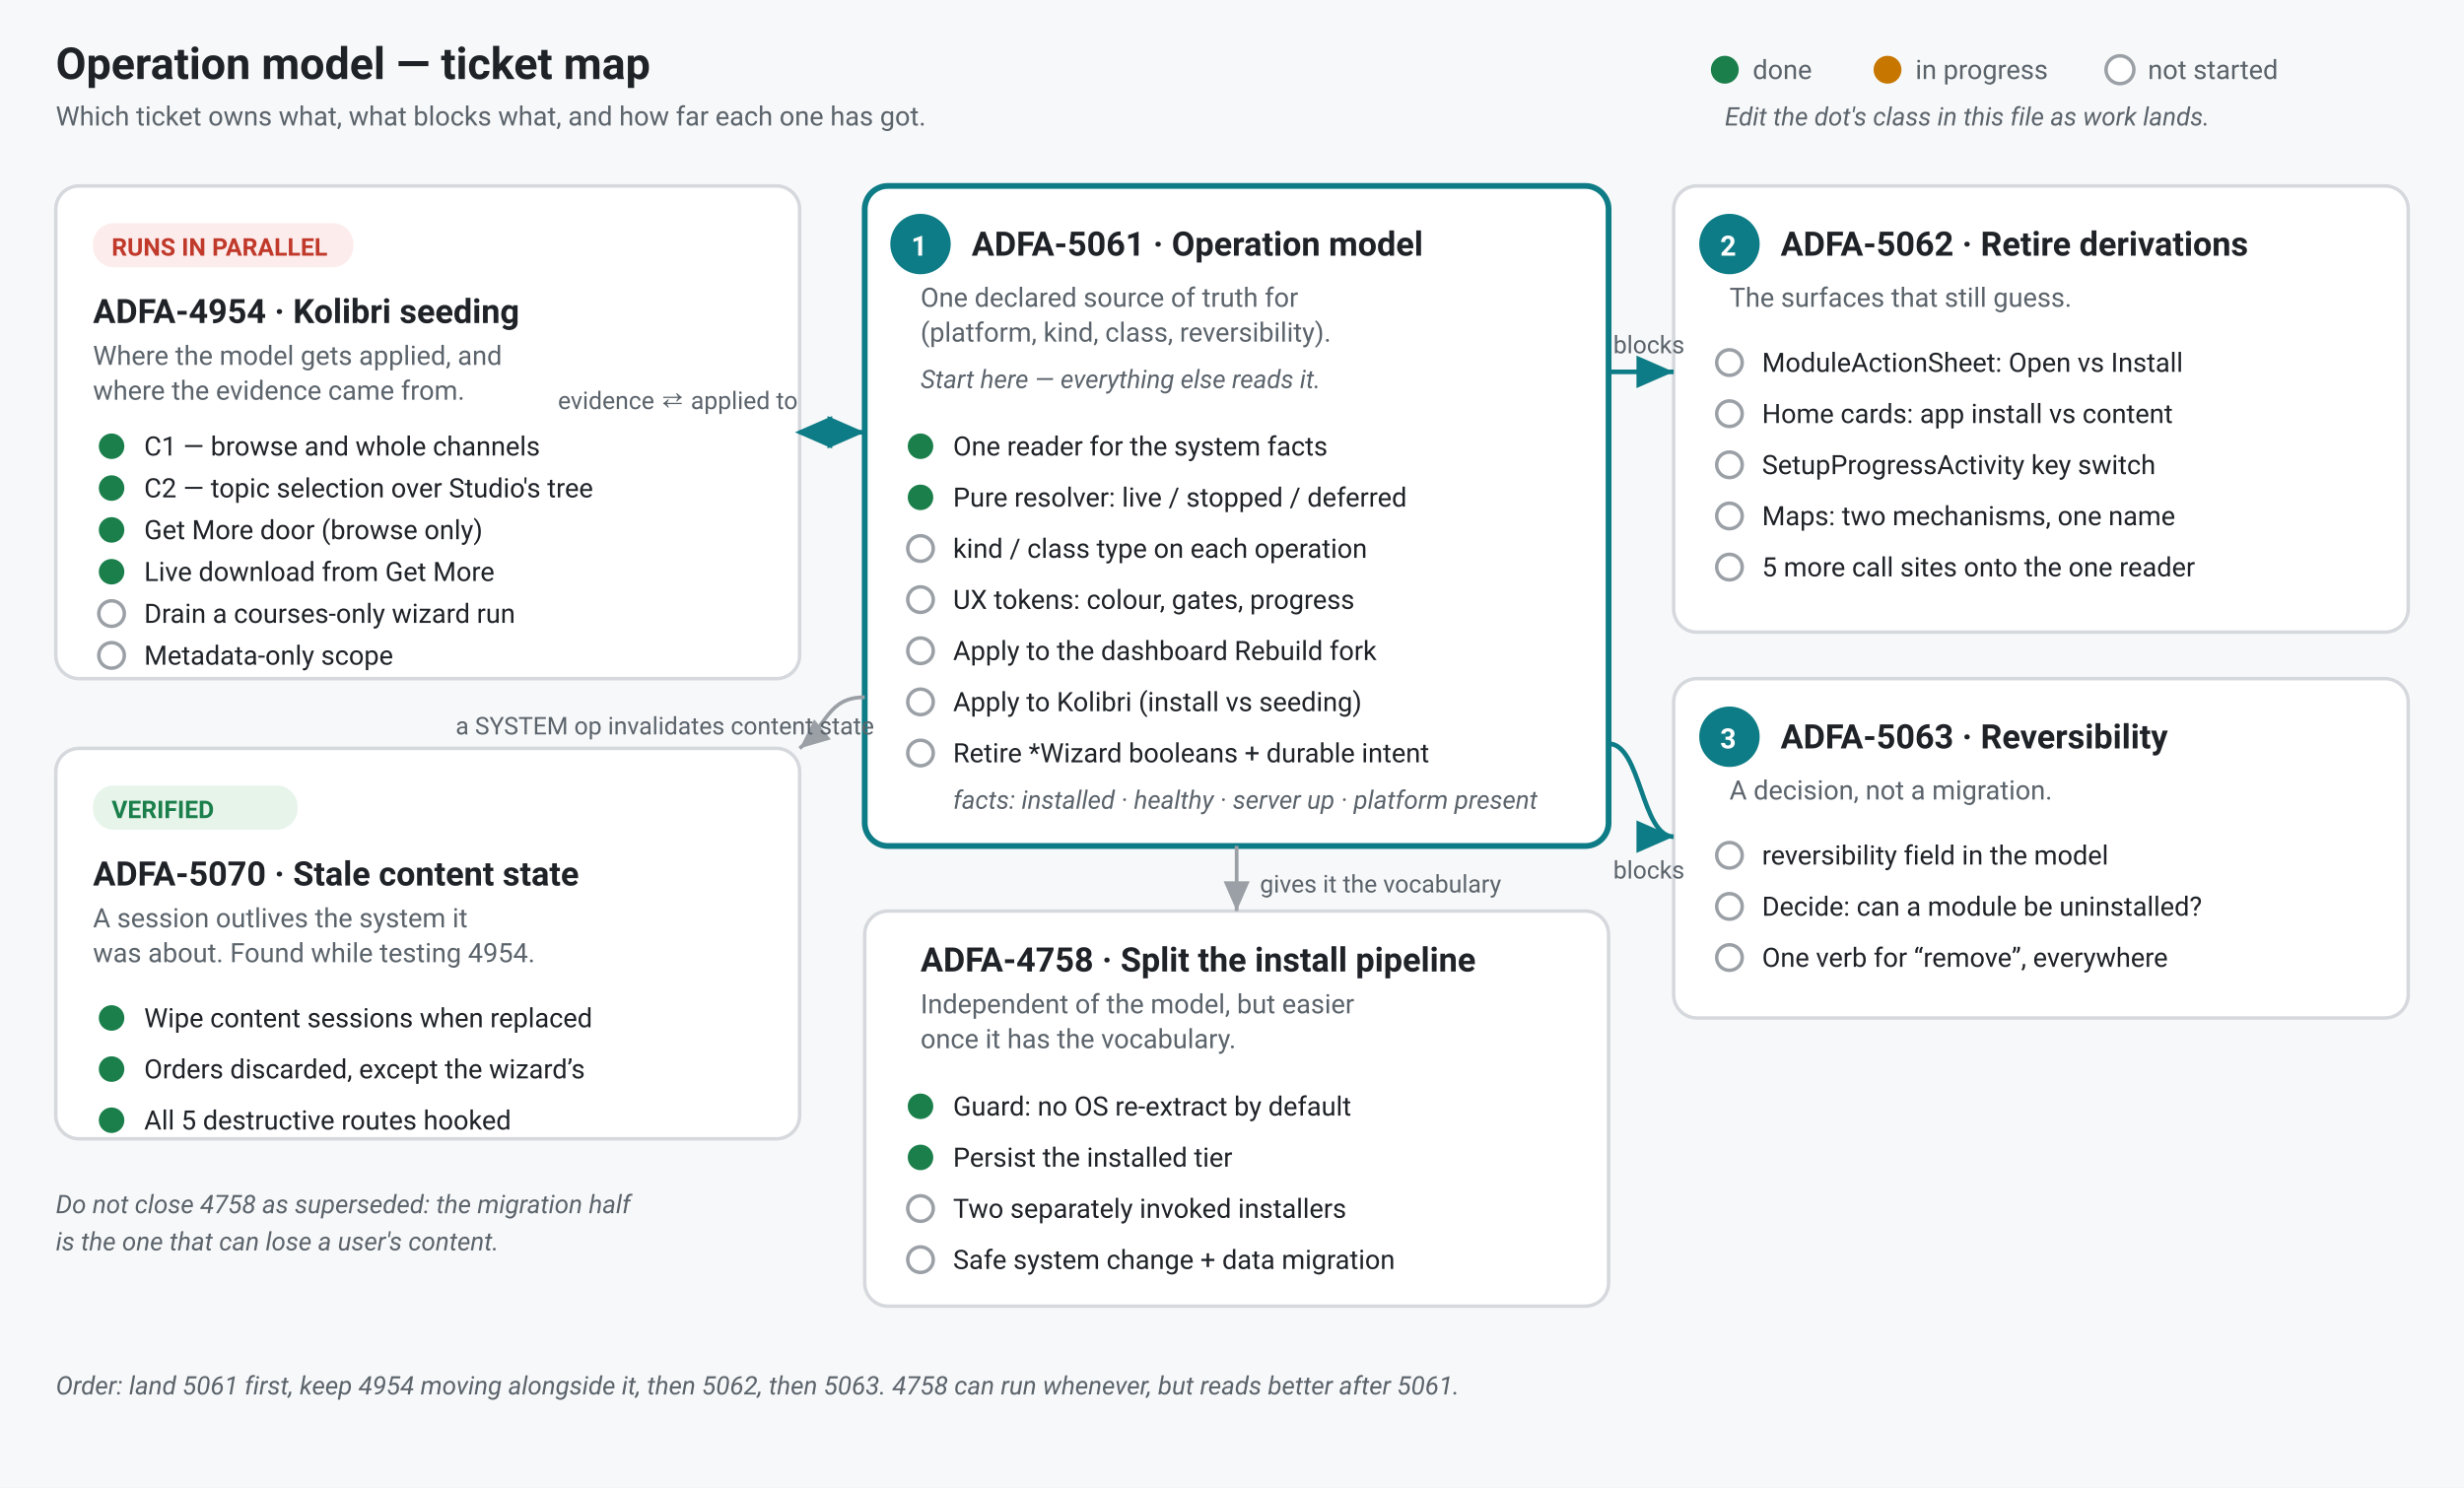
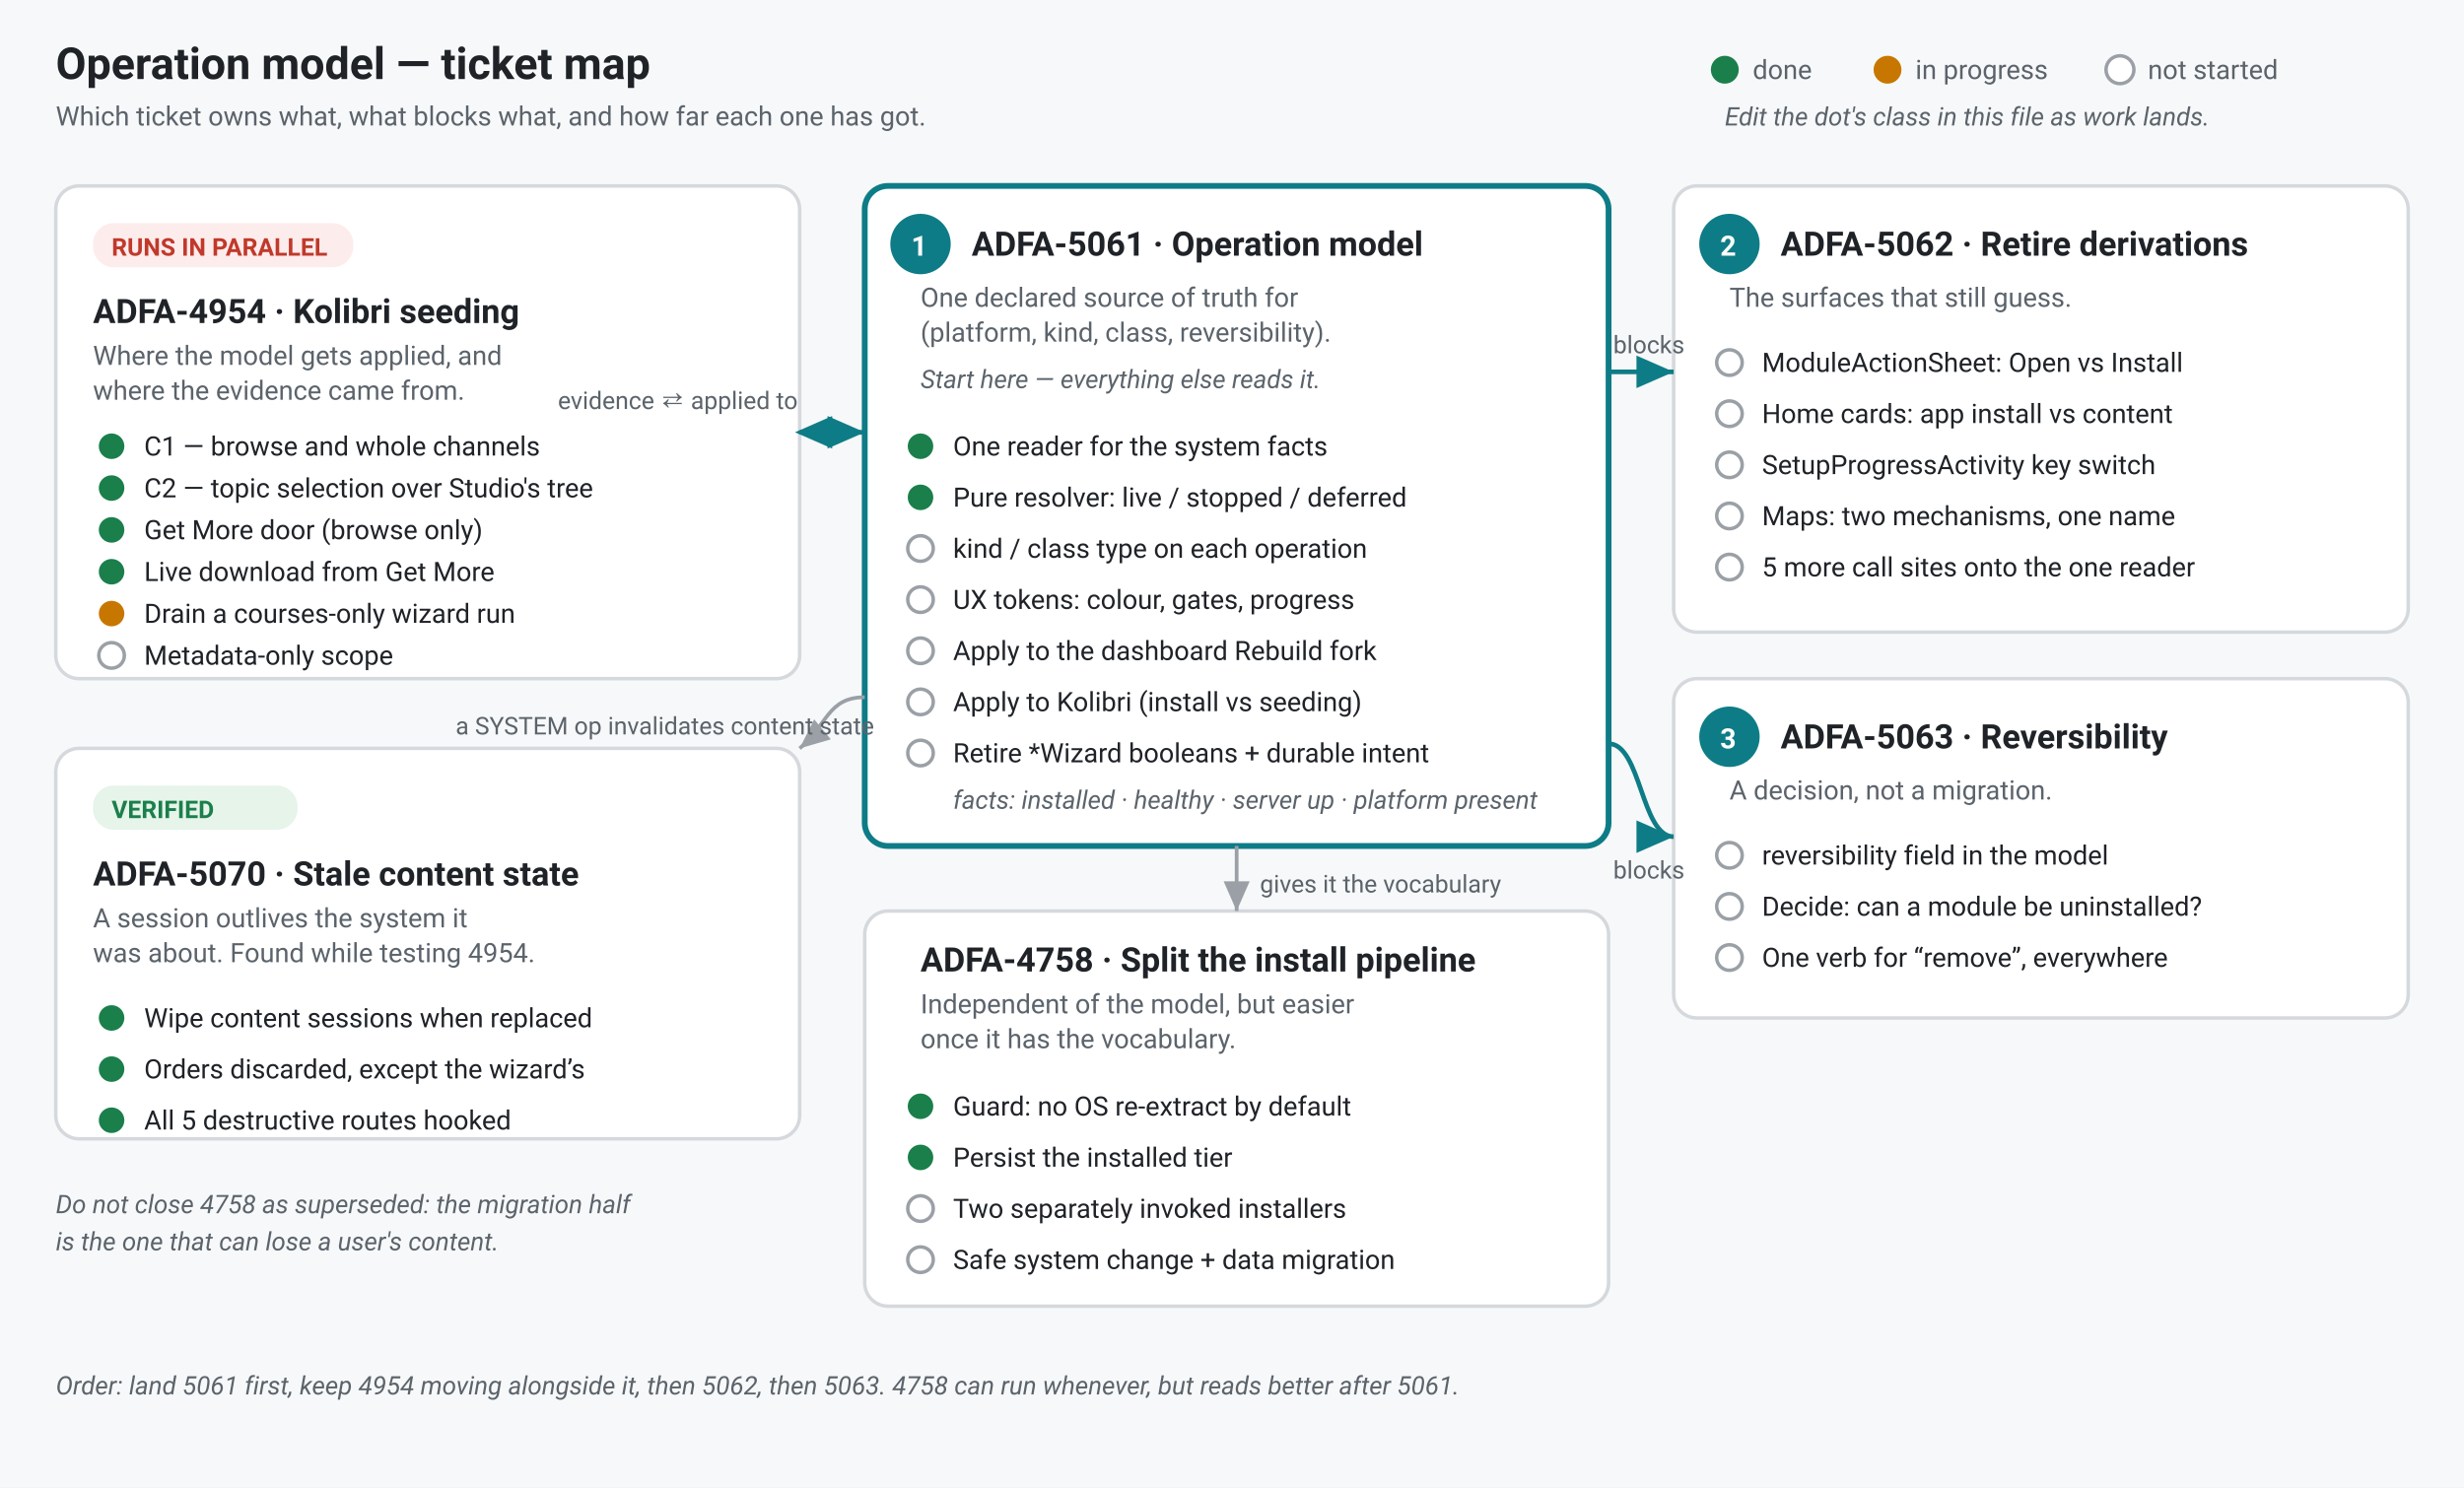
<svg xmlns="http://www.w3.org/2000/svg" viewBox="0 0 1060 640" width="1060" height="640" font-family="Segoe UI, Roboto, Helvetica, Arial, sans-serif">
  <style>
  .bg    { fill: #F7F8F9; }
  .card  { fill: #FFFFFF; stroke: #D5D8DC; stroke-width: 1.5; rx: 10; }
  .card-hi { fill: #FFFFFF; stroke: #0E7C86; stroke-width: 2.5; rx: 10; }
  .h1    { font-size: 19px; font-weight: 700; fill: #1F2328; }
  .h2    { font-size: 14.5px; font-weight: 700; fill: #1F2328; }
  .sub   { font-size: 11.5px; fill: #5B636B; }
  .item  { font-size: 11.5px; fill: #1F2328; }
  .note  { font-size: 11px; fill: #5B636B; font-style: italic; }
  .lnk   { stroke: #9AA0A6; stroke-width: 1.6; fill: none; }
  .lnk-hi{ stroke: #0E7C86; stroke-width: 2; fill: none; }
  .lnklbl{ font-size: 10.5px; fill: #5B636B; }

  /* ---- the three states: change an item's class to move it ---- */
  .s-done { fill: #1B7F4B; stroke: none; }
  .s-doing{ fill: #C77700; stroke: none; }
  .s-todo { fill: #FFFFFF; stroke: #9AA0A6; stroke-width: 1.5; }

  .badge  { fill: #0E7C86; }
  .badgetx{ font-size: 12px; font-weight: 700; fill: #FFFFFF; }
  .chip   { rx: 9; }
  .chiptx { font-size: 10.5px; font-weight: 700; }
</style>
  <defs>
    <marker id="arw" markerWidth="9" markerHeight="9" refX="8" refY="4.5" orient="auto">
      <path d="M0,1 L8,4.5 L0,8 Z" fill="#9AA0A6" />
    </marker>
    <marker id="arwhi" markerWidth="9" markerHeight="9" refX="8" refY="4.5" orient="auto">
      <path d="M0,1 L8,4.5 L0,8 Z" fill="#0E7C86" />
    </marker>
    <marker id="arwhiS" markerWidth="9" markerHeight="9" refX="1" refY="4.5" orient="auto">
      <path d="M8,1 L0,4.5 L8,8 Z" fill="#0E7C86" />
    </marker>
  </defs>
  <rect class="bg" x="0" y="0" width="1060" height="640" />
  <text class="h1" x="24" y="34">Operation model — ticket map</text>
  <text class="sub" x="24" y="54">Which ticket owns what, what blocks what, and how far each one has got.</text>
  <circle class="s-done" cx="742" cy="30" r="6" />
  <text class="sub" x="754" y="34">done</text>
  <circle class="s-doing" cx="812" cy="30" r="6" />
  <text class="sub" x="824" y="34">in progress</text>
  <circle class="s-todo" cx="912" cy="30" r="6" />
  <text class="sub" x="924" y="34">not started</text>
  <text class="note" x="742" y="54">Edit the dot's class in this file as work lands.</text>
  <rect class="card" x="24" y="80" width="320" height="212" />
  <rect class="chip" x="40" y="96" width="112" height="19" fill="#FDECEC" stroke="none" />
  <text class="chiptx" x="48" y="110" fill="#C0392B">RUNS IN PARALLEL</text>
  <text class="h2" x="40" y="139">ADFA-4954 · Kolibri seeding</text>
  <text class="sub" x="40" y="157">Where the model gets applied, and</text>
  <text class="sub" x="40" y="172">where the evidence came from.</text>
  <circle class="s-done" cx="48" cy="192" r="5.5" />
  <text class="item" x="62" y="196">C1 — browse and whole channels</text>
  <circle class="s-done" cx="48" cy="210" r="5.5" />
  <text class="item" x="62" y="214">C2 — topic selection over Studio's tree</text>
  <circle class="s-done" cx="48" cy="228" r="5.5" />
  <text class="item" x="62" y="232">Get More door (browse only)</text>
  <circle class="s-done" cx="48" cy="246" r="5.5" />
  <text class="item" x="62" y="250">Live download from Get More</text>
-   <circle class="s-todo" cx="48" cy="264" r="5.5" />
+   <circle class="s-doing" cx="48" cy="264" r="5.5" />
  <text class="item" x="62" y="268">Drain a courses-only wizard run</text>
  <circle class="s-todo" cx="48" cy="282" r="5.5" />
  <text class="item" x="62" y="286">Metadata-only scope</text>
  <rect class="card" x="24" y="322" width="320" height="168" />
  <rect class="chip" x="40" y="338" width="88" height="19" fill="#E6F4EA" stroke="none" />
  <text class="chiptx" x="48" y="352" fill="#1B7F4B">VERIFIED</text>
  <text class="h2" x="40" y="381">ADFA-5070 · Stale content state</text>
  <text class="sub" x="40" y="399">A session outlives the system it</text>
  <text class="sub" x="40" y="414">was about. Found while testing 4954.</text>
  <circle class="s-done" cx="48" cy="438" r="5.5" />
  <text class="item" x="62" y="442">Wipe content sessions when replaced</text>
  <circle class="s-done" cx="48" cy="460" r="5.5" />
  <text class="item" x="62" y="464">Orders discarded, except the wizard’s</text>
  <circle class="s-done" cx="48" cy="482" r="5.5" />
  <text class="item" x="62" y="486">All 5 destructive routes hooked</text>
  <rect class="card-hi" x="372" y="80" width="320" height="284" />
  <circle class="badge" cx="396" cy="105" r="13" />
  <text class="badgetx" x="392" y="110">1</text>
  <text class="h2" x="418" y="110">ADFA-5061 · Operation model</text>
  <text class="sub" x="396" y="132">One declared source of truth for</text>
  <text class="sub" x="396" y="147">(platform, kind, class, reversibility).</text>
  <text class="note" x="396" y="167">Start here — everything else reads it.</text>
  <circle class="s-done" cx="396" cy="192" r="5.5" />
  <text class="item" x="410" y="196">One reader for the system facts</text>
  <circle class="s-done" cx="396" cy="214" r="5.5" />
  <text class="item" x="410" y="218">Pure resolver: live / stopped / deferred</text>
  <circle class="s-todo" cx="396" cy="236" r="5.5" />
  <text class="item" x="410" y="240">kind / class type on each operation</text>
  <circle class="s-todo" cx="396" cy="258" r="5.5" />
  <text class="item" x="410" y="262">UX tokens: colour, gates, progress</text>
  <circle class="s-todo" cx="396" cy="280" r="5.5" />
  <text class="item" x="410" y="284">Apply to the dashboard Rebuild fork</text>
  <circle class="s-todo" cx="396" cy="302" r="5.5" />
  <text class="item" x="410" y="306">Apply to Kolibri (install vs seeding)</text>
  <circle class="s-todo" cx="396" cy="324" r="5.5" />
  <text class="item" x="410" y="328">Retire *Wizard booleans + durable intent</text>
  <text class="note" x="410" y="348">facts: installed · healthy · server up · platform present</text>
  <rect class="card" x="720" y="80" width="316" height="192" />
  <circle class="badge" cx="744" cy="105" r="13" />
  <text class="badgetx" x="740" y="110">2</text>
  <text class="h2" x="766" y="110">ADFA-5062 · Retire derivations</text>
  <text class="sub" x="744" y="132">The surfaces that still guess.</text>
  <circle class="s-todo" cx="744" cy="156" r="5.5" />
  <text class="item" x="758" y="160">ModuleActionSheet: Open vs Install</text>
  <circle class="s-todo" cx="744" cy="178" r="5.5" />
  <text class="item" x="758" y="182">Home cards: app install vs content</text>
  <circle class="s-todo" cx="744" cy="200" r="5.5" />
  <text class="item" x="758" y="204">SetupProgressActivity key switch</text>
  <circle class="s-todo" cx="744" cy="222" r="5.5" />
  <text class="item" x="758" y="226">Maps: two mechanisms, one name</text>
  <circle class="s-todo" cx="744" cy="244" r="5.5" />
  <text class="item" x="758" y="248">5 more call sites onto the one reader</text>
  <rect class="card" x="720" y="292" width="316" height="146" />
  <circle class="badge" cx="744" cy="317" r="13" />
  <text class="badgetx" x="740" y="322">3</text>
  <text class="h2" x="766" y="322">ADFA-5063 · Reversibility</text>
  <text class="sub" x="744" y="344">A decision, not a migration.</text>
  <circle class="s-todo" cx="744" cy="368" r="5.5" />
  <text class="item" x="758" y="372">reversibility field in the model</text>
  <circle class="s-todo" cx="744" cy="390" r="5.5" />
  <text class="item" x="758" y="394">Decide: can a module be uninstalled?</text>
  <circle class="s-todo" cx="744" cy="412" r="5.5" />
  <text class="item" x="758" y="416">One verb for “remove”, everywhere</text>
  <rect class="card" x="372" y="392" width="320" height="170" />
  <text class="h2" x="396" y="418">ADFA-4758 · Split the install pipeline</text>
  <text class="sub" x="396" y="436">Independent of the model, but easier</text>
  <text class="sub" x="396" y="451">once it has the vocabulary.</text>
  <circle class="s-done" cx="396" cy="476" r="5.5" />
  <text class="item" x="410" y="480">Guard: no OS re-extract by default</text>
  <circle class="s-done" cx="396" cy="498" r="5.5" />
  <text class="item" x="410" y="502">Persist the installed tier</text>
  <circle class="s-todo" cx="396" cy="520" r="5.5" />
  <text class="item" x="410" y="524">Two separately invoked installers</text>
  <circle class="s-todo" cx="396" cy="542" r="5.5" />
  <text class="item" x="410" y="546">Safe system change + data migration</text>
  <text class="note" x="24" y="522">Do not close 4758 as superseded: the migration half</text>
  <text class="note" x="24" y="538">is the one that can lose a user's content.</text>
  <path class="lnk-hi" d="M344,186 L372,186" marker-end="url(#arwhi)" marker-start="url(#arwhiS)" />
  <text class="lnklbl" x="240" y="176">evidence ⇄ applied to</text>
  <path class="lnk-hi" d="M692,160 L720,160" marker-end="url(#arwhi)" />
  <text class="lnklbl" x="694" y="152">blocks</text>
  <path class="lnk-hi" d="M692,320 C706,320 706,360 720,360" marker-end="url(#arwhi)" />
  <text class="lnklbl" x="694" y="378">blocks</text>
  <path class="lnk" d="M532,364 L532,392" marker-end="url(#arw)" />
  <text class="lnklbl" x="542" y="384">gives it the vocabulary</text>
  <path class="lnk" d="M372,300 C356,300 356,312 344,322" marker-end="url(#arw)" />
  <text class="lnklbl" x="196" y="316">a SYSTEM op invalidates content state</text>
  <text class="note" x="24" y="600">Order: land 5061 first, keep 4954 moving alongside it, then 5062, then 5063. 4758 can run whenever, but reads better after 5061.</text>
</svg>
